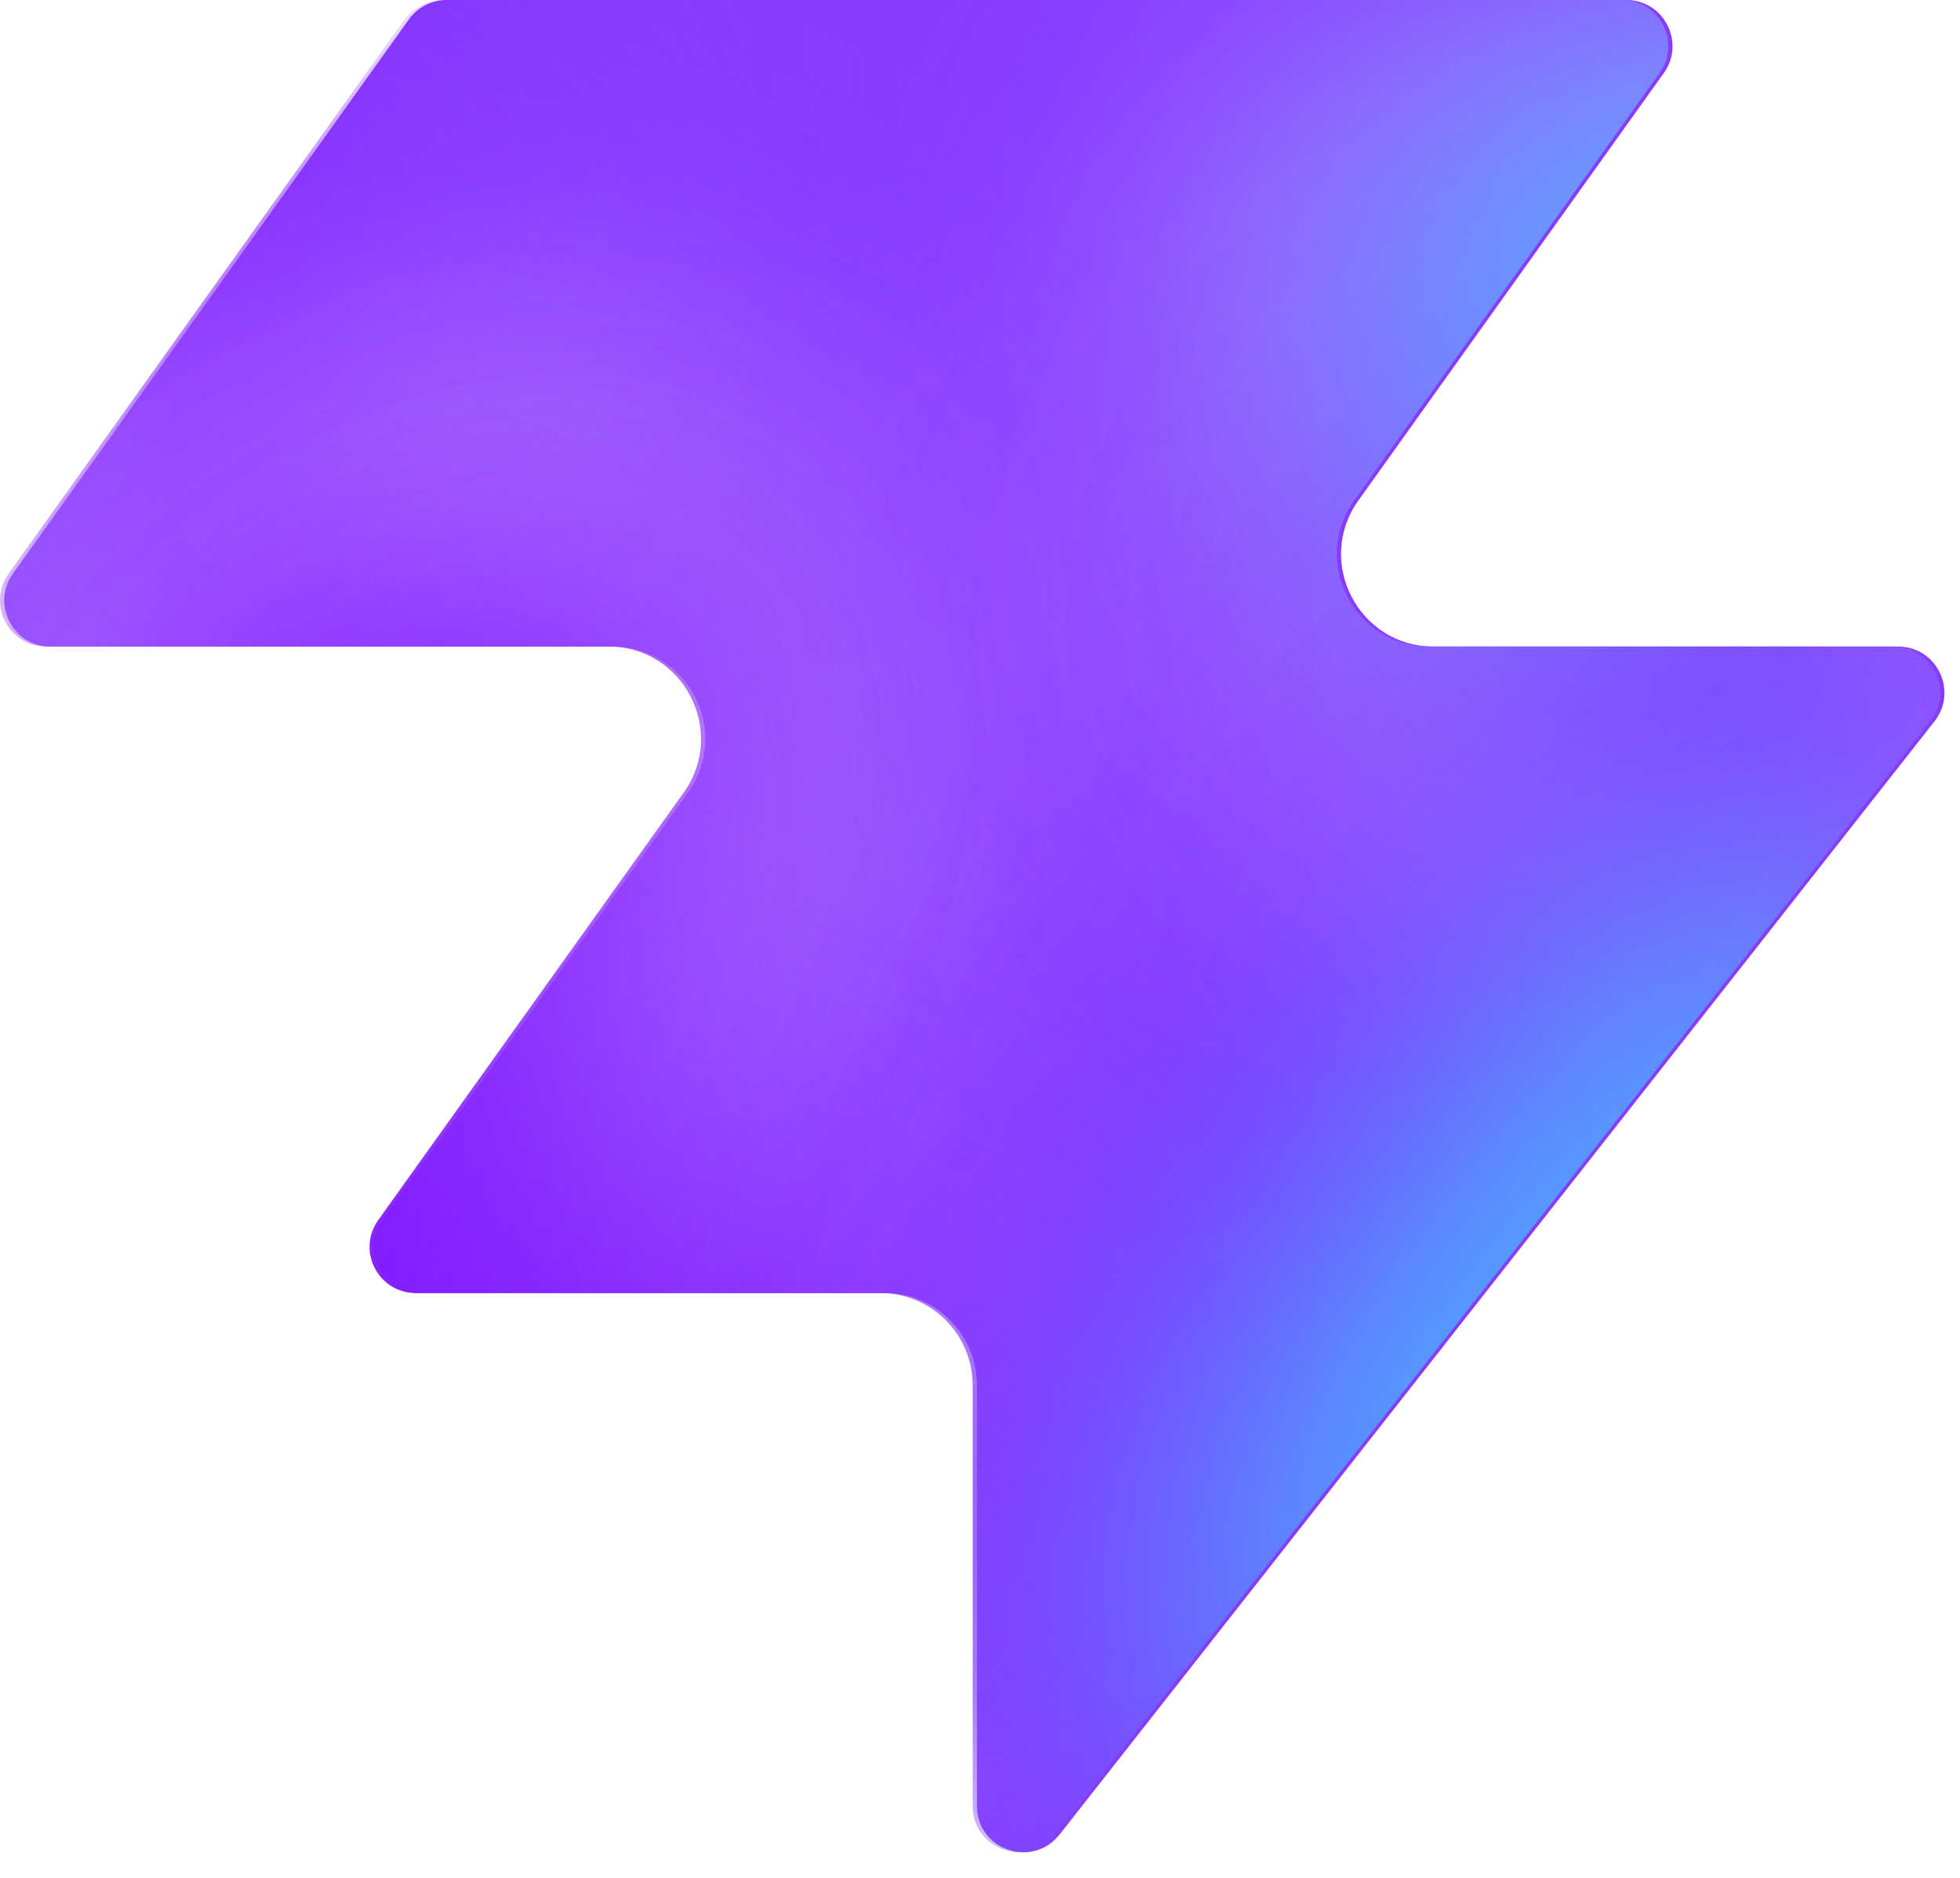
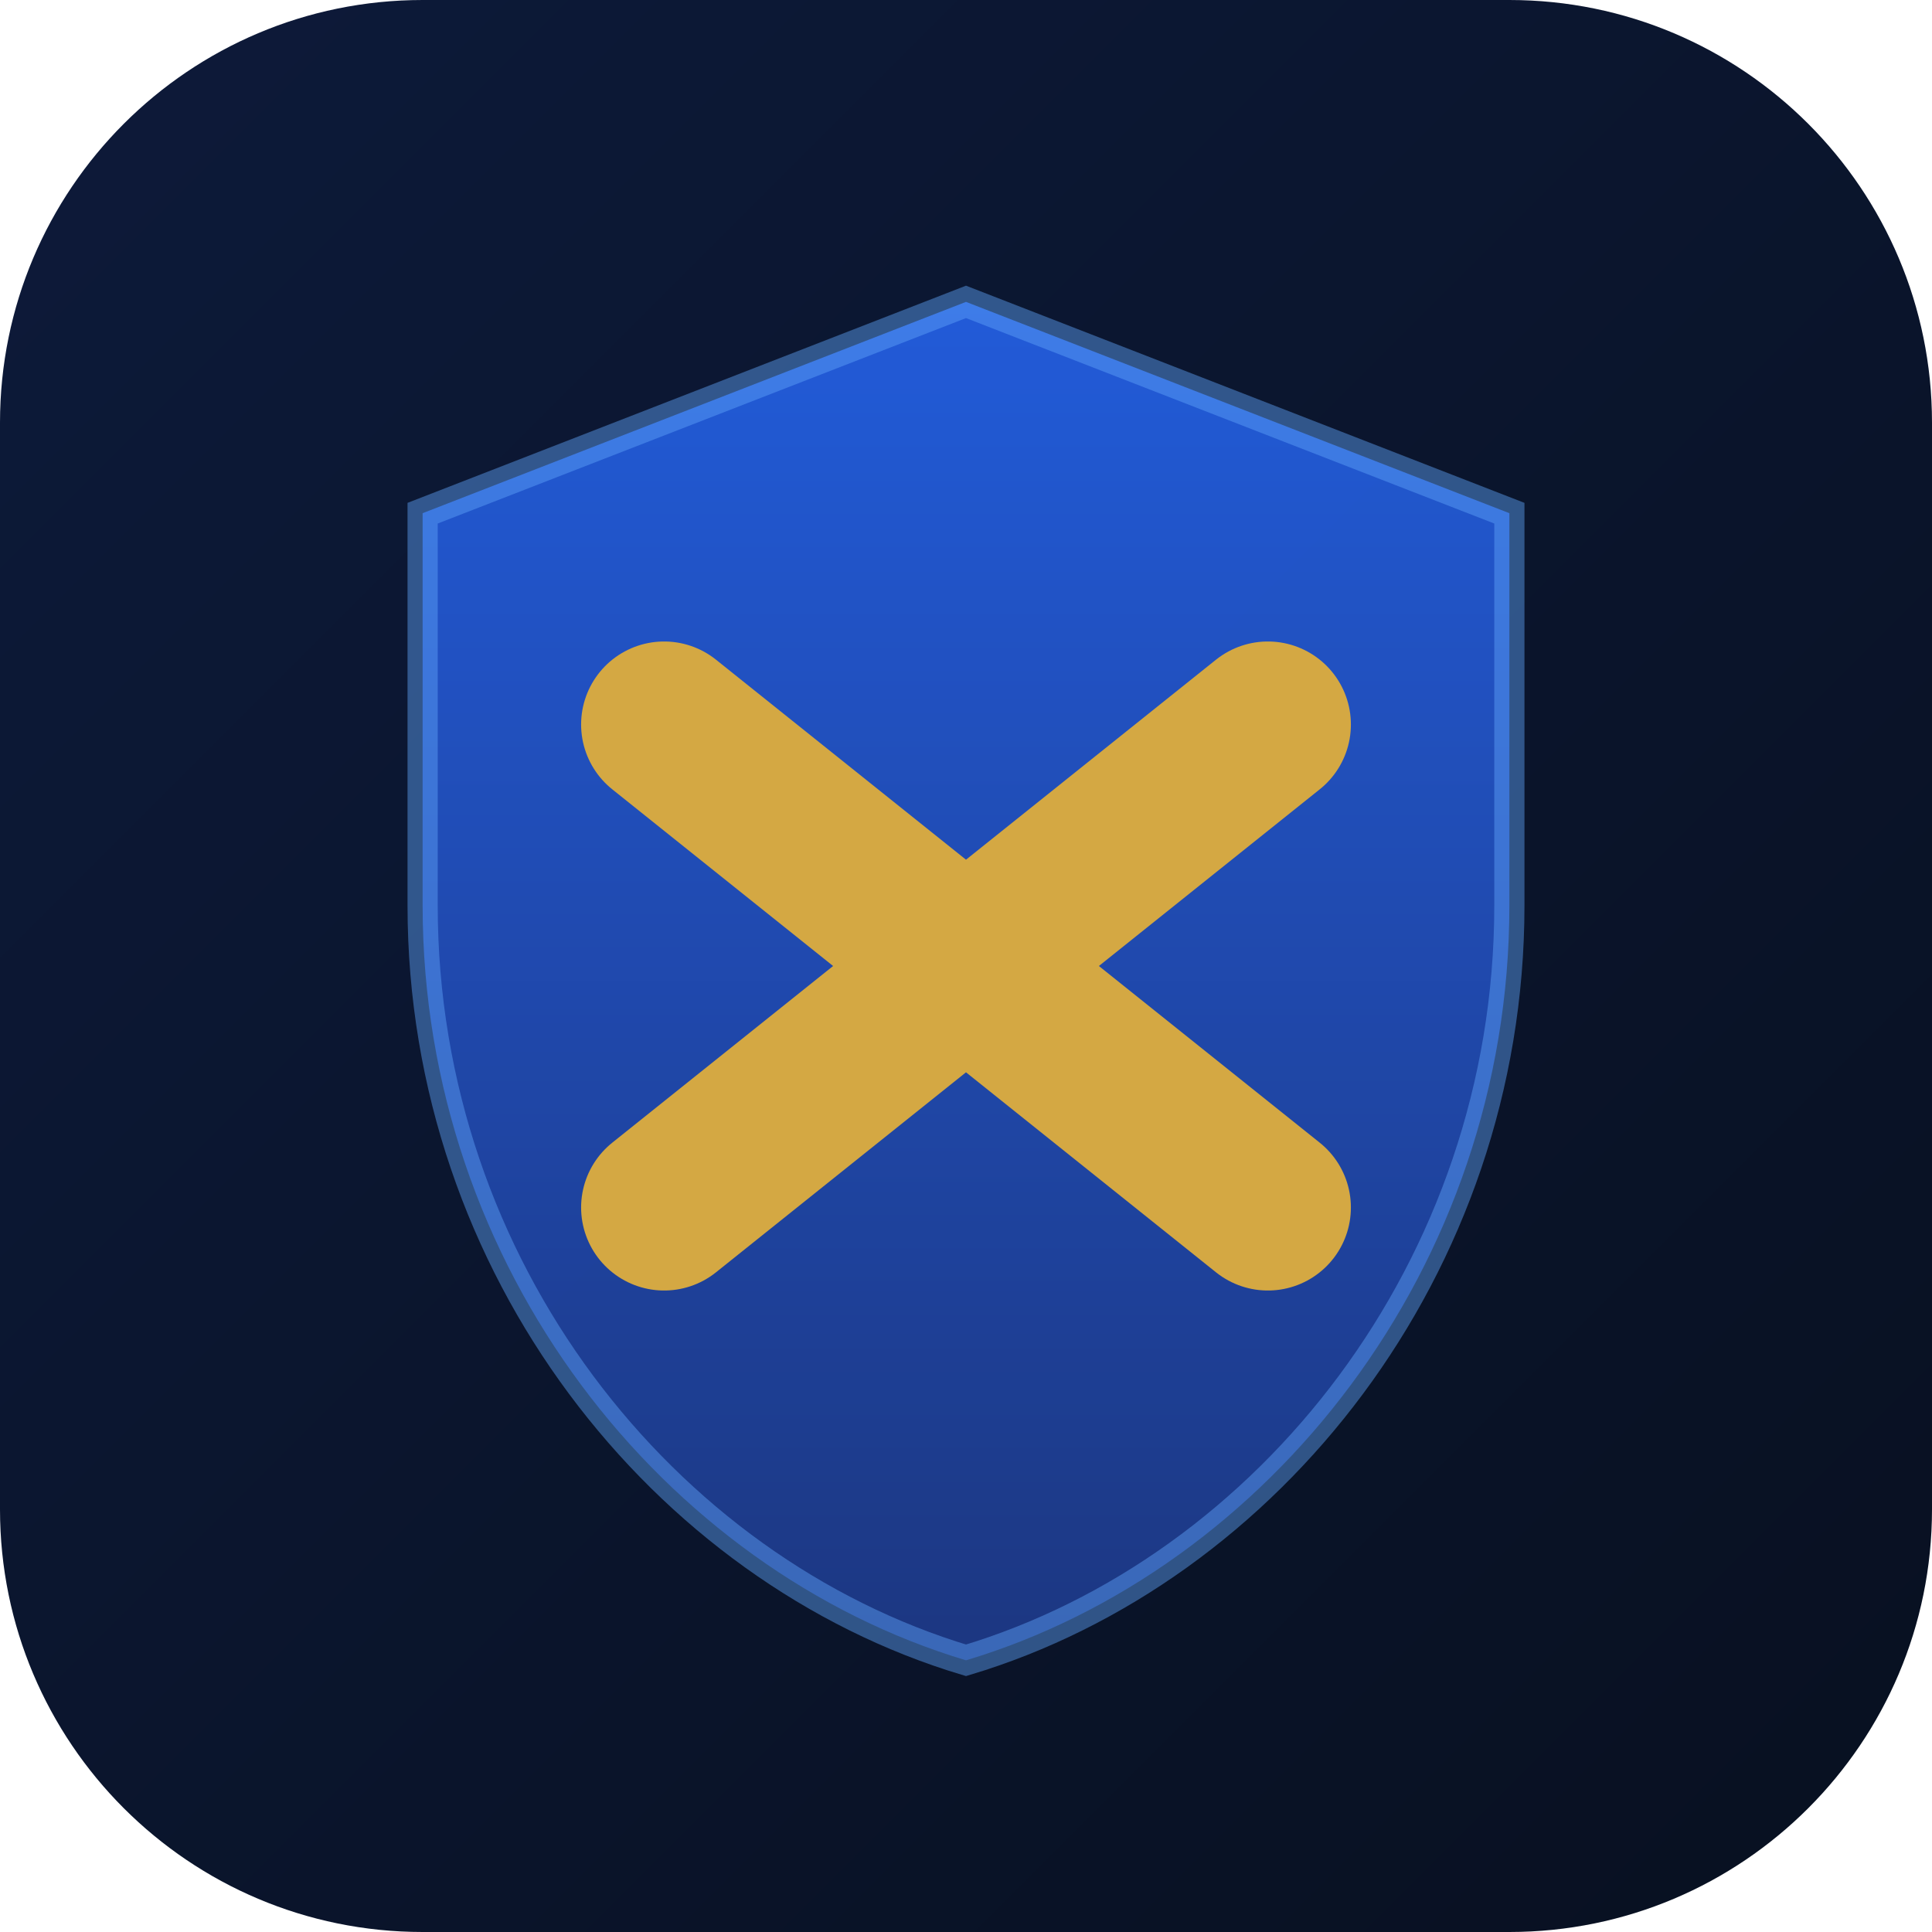
- <svg xmlns="http://www.w3.org/2000/svg" width="48" height="46" fill="none" viewBox="0 0 48 46">
-   <path fill="#863bff" d="M25.946 44.938c-.664.845-2.021.375-2.021-.698V33.937a2.26 2.26 0 0 0-2.262-2.262H10.287c-.92 0-1.456-1.04-.92-1.788l7.48-10.471c1.07-1.497 0-3.578-1.842-3.578H1.237c-.92 0-1.456-1.04-.92-1.788L10.013.474c.214-.297.556-.474.92-.474h28.894c.92 0 1.456 1.04.92 1.788l-7.48 10.471c-1.07 1.498 0 3.579 1.842 3.579h11.377c.943 0 1.473 1.088.89 1.83L25.947 44.94z" style="fill:#863bff;fill:color(display-p3 .525 .23 1);fill-opacity:1" />
-   <mask id="a" width="48" height="46" x="0" y="0" maskUnits="userSpaceOnUse" style="mask-type:alpha">
-     <path fill="#000" d="M25.842 44.938c-.664.844-2.021.375-2.021-.698V33.937a2.26 2.26 0 0 0-2.262-2.262H10.183c-.92 0-1.456-1.04-.92-1.788l7.48-10.471c1.07-1.498 0-3.579-1.842-3.579H1.133c-.92 0-1.456-1.04-.92-1.787L9.91.473c.214-.297.556-.474.92-.474h28.894c.92 0 1.456 1.04.92 1.788l-7.48 10.471c-1.07 1.498 0 3.578 1.842 3.578h11.377c.943 0 1.473 1.088.89 1.832L25.843 44.94z" style="fill:#000;fill-opacity:1" />
-   </mask>
-   <g mask="url(#a)">
-     <g filter="url(#b)">
-       <ellipse cx="5.508" cy="14.704" fill="#ede6ff" rx="5.508" ry="14.704" style="fill:#ede6ff;fill:color(display-p3 .927 .903 1);fill-opacity:1" transform="matrix(.00324 1 1 -.00324 -4.47 31.516)" />
-     </g>
-     <g filter="url(#c)">
-       <ellipse cx="10.399" cy="29.851" fill="#ede6ff" rx="10.399" ry="29.851" style="fill:#ede6ff;fill:color(display-p3 .927 .903 1);fill-opacity:1" transform="matrix(.00324 1 1 -.00324 -39.328 7.883)" />
-     </g>
-     <g filter="url(#d)">
-       <ellipse cx="5.508" cy="30.487" fill="#7e14ff" rx="5.508" ry="30.487" style="fill:#7e14ff;fill:color(display-p3 .492 .077 1);fill-opacity:1" transform="rotate(89.814 -25.913 -14.639)scale(1 -1)" />
-     </g>
-     <g filter="url(#e)">
-       <ellipse cx="5.508" cy="30.599" fill="#7e14ff" rx="5.508" ry="30.599" style="fill:#7e14ff;fill:color(display-p3 .492 .077 1);fill-opacity:1" transform="rotate(89.814 -32.644 -3.334)scale(1 -1)" />
-     </g>
-     <g filter="url(#f)">
-       <ellipse cx="5.508" cy="30.599" fill="#7e14ff" rx="5.508" ry="30.599" style="fill:#7e14ff;fill:color(display-p3 .492 .077 1);fill-opacity:1" transform="matrix(.00324 1 1 -.00324 -34.34 30.47)" />
-     </g>
-     <g filter="url(#g)">
-       <ellipse cx="14.072" cy="22.078" fill="#ede6ff" rx="14.072" ry="22.078" style="fill:#ede6ff;fill:color(display-p3 .927 .903 1);fill-opacity:1" transform="rotate(93.35 24.506 48.493)scale(-1 1)" />
-     </g>
-     <g filter="url(#h)">
-       <ellipse cx="3.47" cy="21.501" fill="#7e14ff" rx="3.47" ry="21.501" style="fill:#7e14ff;fill:color(display-p3 .492 .077 1);fill-opacity:1" transform="rotate(89.009 28.708 47.59)scale(-1 1)" />
-     </g>
-     <g filter="url(#i)">
-       <ellipse cx="3.47" cy="21.501" fill="#7e14ff" rx="3.47" ry="21.501" style="fill:#7e14ff;fill:color(display-p3 .492 .077 1);fill-opacity:1" transform="rotate(89.009 28.708 47.59)scale(-1 1)" />
-     </g>
-     <g filter="url(#j)">
-       <ellipse cx=".387" cy="8.972" fill="#7e14ff" rx="4.407" ry="29.108" style="fill:#7e14ff;fill:color(display-p3 .492 .077 1);fill-opacity:1" transform="rotate(39.51 .387 8.972)" />
-     </g>
-     <g filter="url(#k)">
-       <ellipse cx="47.523" cy="-6.092" fill="#7e14ff" rx="4.407" ry="29.108" style="fill:#7e14ff;fill:color(display-p3 .492 .077 1);fill-opacity:1" transform="rotate(37.892 47.523 -6.092)" />
-     </g>
-     <g filter="url(#l)">
-       <ellipse cx="41.412" cy="6.333" fill="#47bfff" rx="5.971" ry="9.665" style="fill:#47bfff;fill:color(display-p3 .28 .748 1);fill-opacity:1" transform="rotate(37.892 41.412 6.333)" />
-     </g>
-     <g filter="url(#m)">
-       <ellipse cx="-1.879" cy="38.332" fill="#7e14ff" rx="4.407" ry="29.108" style="fill:#7e14ff;fill:color(display-p3 .492 .077 1);fill-opacity:1" transform="rotate(37.892 -1.88 38.332)" />
-     </g>
-     <g filter="url(#n)">
-       <ellipse cx="-1.879" cy="38.332" fill="#7e14ff" rx="4.407" ry="29.108" style="fill:#7e14ff;fill:color(display-p3 .492 .077 1);fill-opacity:1" transform="rotate(37.892 -1.88 38.332)" />
-     </g>
-     <g filter="url(#o)">
-       <ellipse cx="35.651" cy="29.907" fill="#7e14ff" rx="4.407" ry="29.108" style="fill:#7e14ff;fill:color(display-p3 .492 .077 1);fill-opacity:1" transform="rotate(37.892 35.651 29.907)" />
-     </g>
-     <g filter="url(#p)">
-       <ellipse cx="38.418" cy="32.4" fill="#47bfff" rx="5.971" ry="15.297" style="fill:#47bfff;fill:color(display-p3 .28 .748 1);fill-opacity:1" transform="rotate(37.892 38.418 32.4)" />
-     </g>
-   </g>
+ <svg xmlns="http://www.w3.org/2000/svg" width="64" height="64" viewBox="0 0 64 64">
  <defs>
-     <filter id="b" width="60.045" height="41.654" x="-19.77" y="16.149" color-interpolation-filters="sRGB" filterUnits="userSpaceOnUse">
-       <feFlood flood-opacity="0" result="BackgroundImageFix" />
-       <feBlend in="SourceGraphic" in2="BackgroundImageFix" result="shape" />
-       <feGaussianBlur result="effect1_foregroundBlur_2002_17158" stdDeviation="7.659" />
-     </filter>
-     <filter id="c" width="90.34" height="51.437" x="-54.613" y="-7.533" color-interpolation-filters="sRGB" filterUnits="userSpaceOnUse">
-       <feFlood flood-opacity="0" result="BackgroundImageFix" />
-       <feBlend in="SourceGraphic" in2="BackgroundImageFix" result="shape" />
-       <feGaussianBlur result="effect1_foregroundBlur_2002_17158" stdDeviation="7.659" />
-     </filter>
-     <filter id="d" width="79.355" height="29.4" x="-49.64" y="2.03" color-interpolation-filters="sRGB" filterUnits="userSpaceOnUse">
-       <feFlood flood-opacity="0" result="BackgroundImageFix" />
-       <feBlend in="SourceGraphic" in2="BackgroundImageFix" result="shape" />
-       <feGaussianBlur result="effect1_foregroundBlur_2002_17158" stdDeviation="4.596" />
-     </filter>
-     <filter id="e" width="79.579" height="29.4" x="-45.045" y="20.029" color-interpolation-filters="sRGB" filterUnits="userSpaceOnUse">
-       <feFlood flood-opacity="0" result="BackgroundImageFix" />
-       <feBlend in="SourceGraphic" in2="BackgroundImageFix" result="shape" />
-       <feGaussianBlur result="effect1_foregroundBlur_2002_17158" stdDeviation="4.596" />
-     </filter>
-     <filter id="f" width="79.579" height="29.4" x="-43.513" y="21.178" color-interpolation-filters="sRGB" filterUnits="userSpaceOnUse">
-       <feFlood flood-opacity="0" result="BackgroundImageFix" />
-       <feBlend in="SourceGraphic" in2="BackgroundImageFix" result="shape" />
-       <feGaussianBlur result="effect1_foregroundBlur_2002_17158" stdDeviation="4.596" />
-     </filter>
-     <filter id="g" width="74.749" height="58.852" x="15.756" y="-17.901" color-interpolation-filters="sRGB" filterUnits="userSpaceOnUse">
-       <feFlood flood-opacity="0" result="BackgroundImageFix" />
-       <feBlend in="SourceGraphic" in2="BackgroundImageFix" result="shape" />
-       <feGaussianBlur result="effect1_foregroundBlur_2002_17158" stdDeviation="7.659" />
-     </filter>
-     <filter id="h" width="61.377" height="25.362" x="23.548" y="2.284" color-interpolation-filters="sRGB" filterUnits="userSpaceOnUse">
-       <feFlood flood-opacity="0" result="BackgroundImageFix" />
-       <feBlend in="SourceGraphic" in2="BackgroundImageFix" result="shape" />
-       <feGaussianBlur result="effect1_foregroundBlur_2002_17158" stdDeviation="4.596" />
-     </filter>
-     <filter id="i" width="61.377" height="25.362" x="23.548" y="2.284" color-interpolation-filters="sRGB" filterUnits="userSpaceOnUse">
-       <feFlood flood-opacity="0" result="BackgroundImageFix" />
-       <feBlend in="SourceGraphic" in2="BackgroundImageFix" result="shape" />
-       <feGaussianBlur result="effect1_foregroundBlur_2002_17158" stdDeviation="4.596" />
-     </filter>
-     <filter id="j" width="56.045" height="63.649" x="-27.636" y="-22.853" color-interpolation-filters="sRGB" filterUnits="userSpaceOnUse">
-       <feFlood flood-opacity="0" result="BackgroundImageFix" />
-       <feBlend in="SourceGraphic" in2="BackgroundImageFix" result="shape" />
-       <feGaussianBlur result="effect1_foregroundBlur_2002_17158" stdDeviation="4.596" />
-     </filter>
-     <filter id="k" width="54.814" height="64.646" x="20.116" y="-38.415" color-interpolation-filters="sRGB" filterUnits="userSpaceOnUse">
-       <feFlood flood-opacity="0" result="BackgroundImageFix" />
-       <feBlend in="SourceGraphic" in2="BackgroundImageFix" result="shape" />
-       <feGaussianBlur result="effect1_foregroundBlur_2002_17158" stdDeviation="4.596" />
-     </filter>
-     <filter id="l" width="33.541" height="35.313" x="24.641" y="-11.323" color-interpolation-filters="sRGB" filterUnits="userSpaceOnUse">
-       <feFlood flood-opacity="0" result="BackgroundImageFix" />
-       <feBlend in="SourceGraphic" in2="BackgroundImageFix" result="shape" />
-       <feGaussianBlur result="effect1_foregroundBlur_2002_17158" stdDeviation="4.596" />
-     </filter>
-     <filter id="m" width="54.814" height="64.646" x="-29.286" y="6.009" color-interpolation-filters="sRGB" filterUnits="userSpaceOnUse">
-       <feFlood flood-opacity="0" result="BackgroundImageFix" />
-       <feBlend in="SourceGraphic" in2="BackgroundImageFix" result="shape" />
-       <feGaussianBlur result="effect1_foregroundBlur_2002_17158" stdDeviation="4.596" />
-     </filter>
-     <filter id="n" width="54.814" height="64.646" x="-29.286" y="6.009" color-interpolation-filters="sRGB" filterUnits="userSpaceOnUse">
-       <feFlood flood-opacity="0" result="BackgroundImageFix" />
-       <feBlend in="SourceGraphic" in2="BackgroundImageFix" result="shape" />
-       <feGaussianBlur result="effect1_foregroundBlur_2002_17158" stdDeviation="4.596" />
-     </filter>
-     <filter id="o" width="54.814" height="64.646" x="8.244" y="-2.416" color-interpolation-filters="sRGB" filterUnits="userSpaceOnUse">
-       <feFlood flood-opacity="0" result="BackgroundImageFix" />
-       <feBlend in="SourceGraphic" in2="BackgroundImageFix" result="shape" />
-       <feGaussianBlur result="effect1_foregroundBlur_2002_17158" stdDeviation="4.596" />
-     </filter>
-     <filter id="p" width="39.409" height="43.623" x="18.713" y="10.588" color-interpolation-filters="sRGB" filterUnits="userSpaceOnUse">
-       <feFlood flood-opacity="0" result="BackgroundImageFix" />
-       <feBlend in="SourceGraphic" in2="BackgroundImageFix" result="shape" />
-       <feGaussianBlur result="effect1_foregroundBlur_2002_17158" stdDeviation="4.596" />
-     </filter>
+     <linearGradient id="bg" x1="0" y1="0" x2="1" y2="1">
+       <stop offset="0%" stop-color="#0d1a3a" />
+       <stop offset="100%" stop-color="#081020" />
+     </linearGradient>
+     <linearGradient id="shield" x1="0" y1="0" x2="0" y2="1">
+       <stop offset="0%" stop-color="#2563eb" />
+       <stop offset="100%" stop-color="#1e3a8a" />
+     </linearGradient>
  </defs>
+   <rect width="64" height="64" rx="14" fill="url(#bg)" />
+   <path d="M32 10 L14 17 L14 30 C14 42 22 52 32 55 C42 52 50 42 50 30 L50 17 Z" fill="url(#shield)" opacity="0.9" />
+   <path d="M32 10 L14 17 L14 30 C14 42 22 52 32 55 C42 52 50 42 50 30 L50 17 Z" fill="none" stroke="#60a5fa" stroke-width="1" opacity="0.45" />
+   <path d="M22 24 L42 40 M42 24 L22 40" stroke="#d4a843" stroke-width="5.5" stroke-linecap="round" />
</svg>
